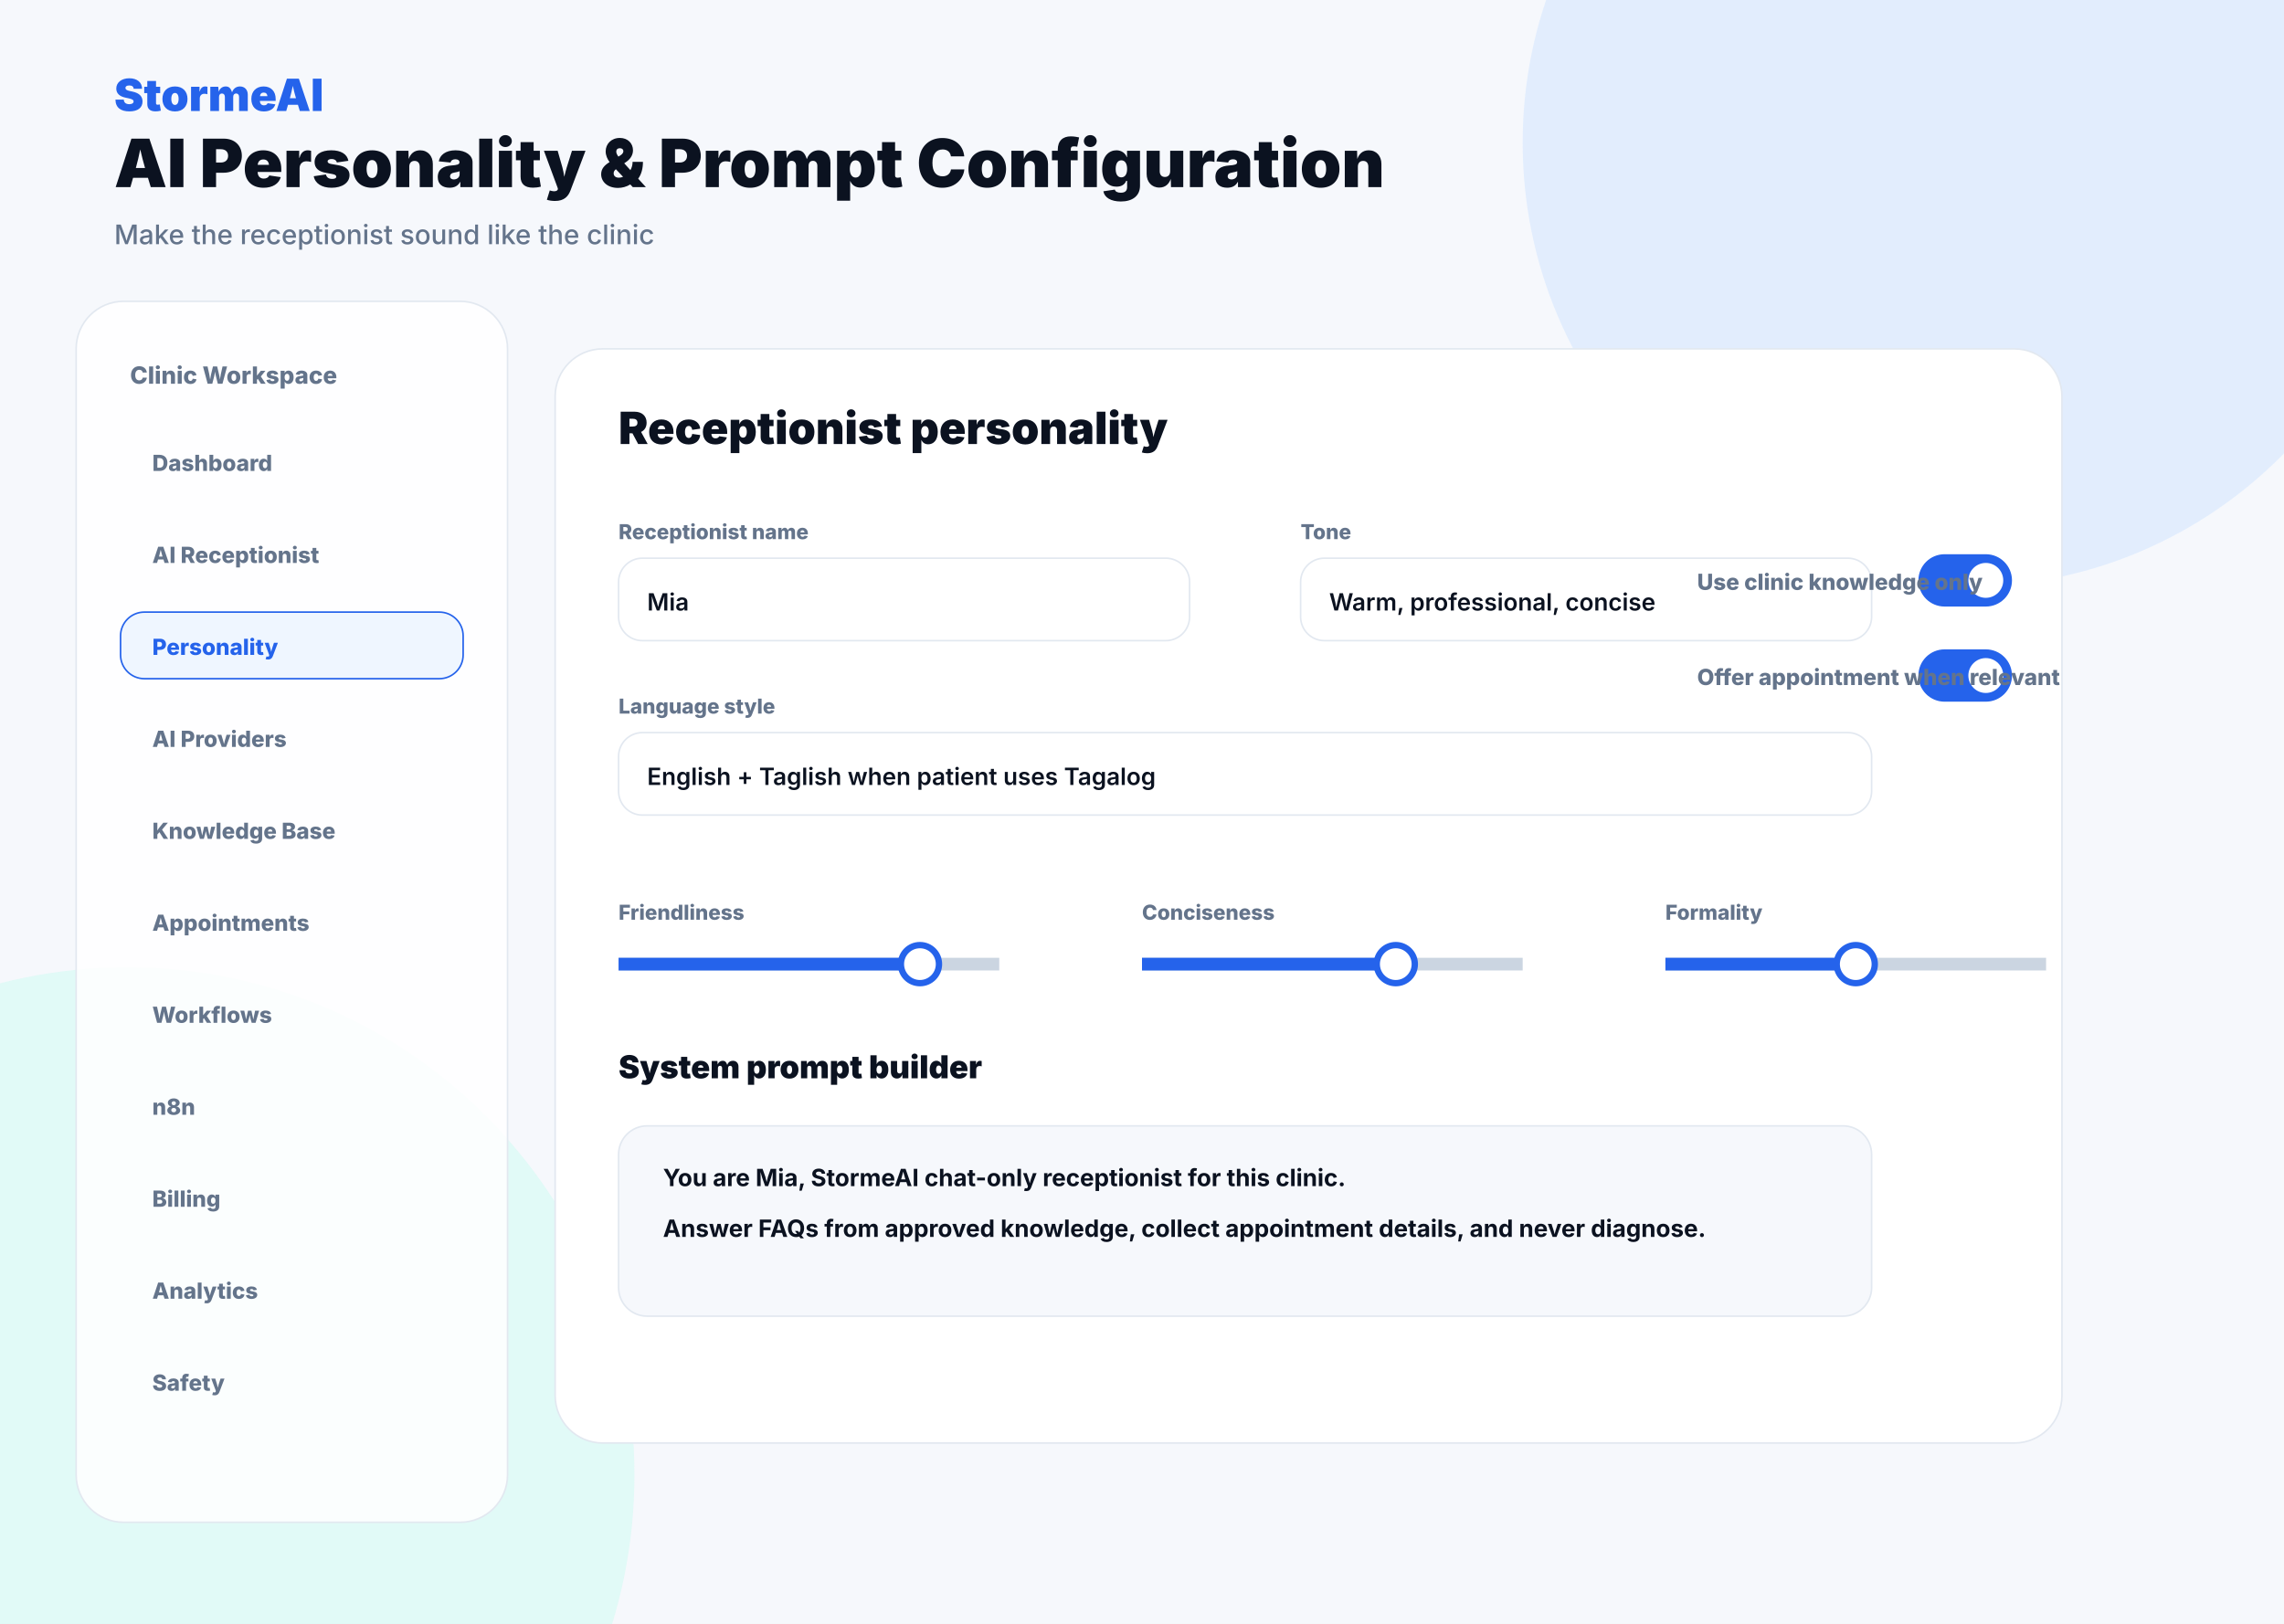
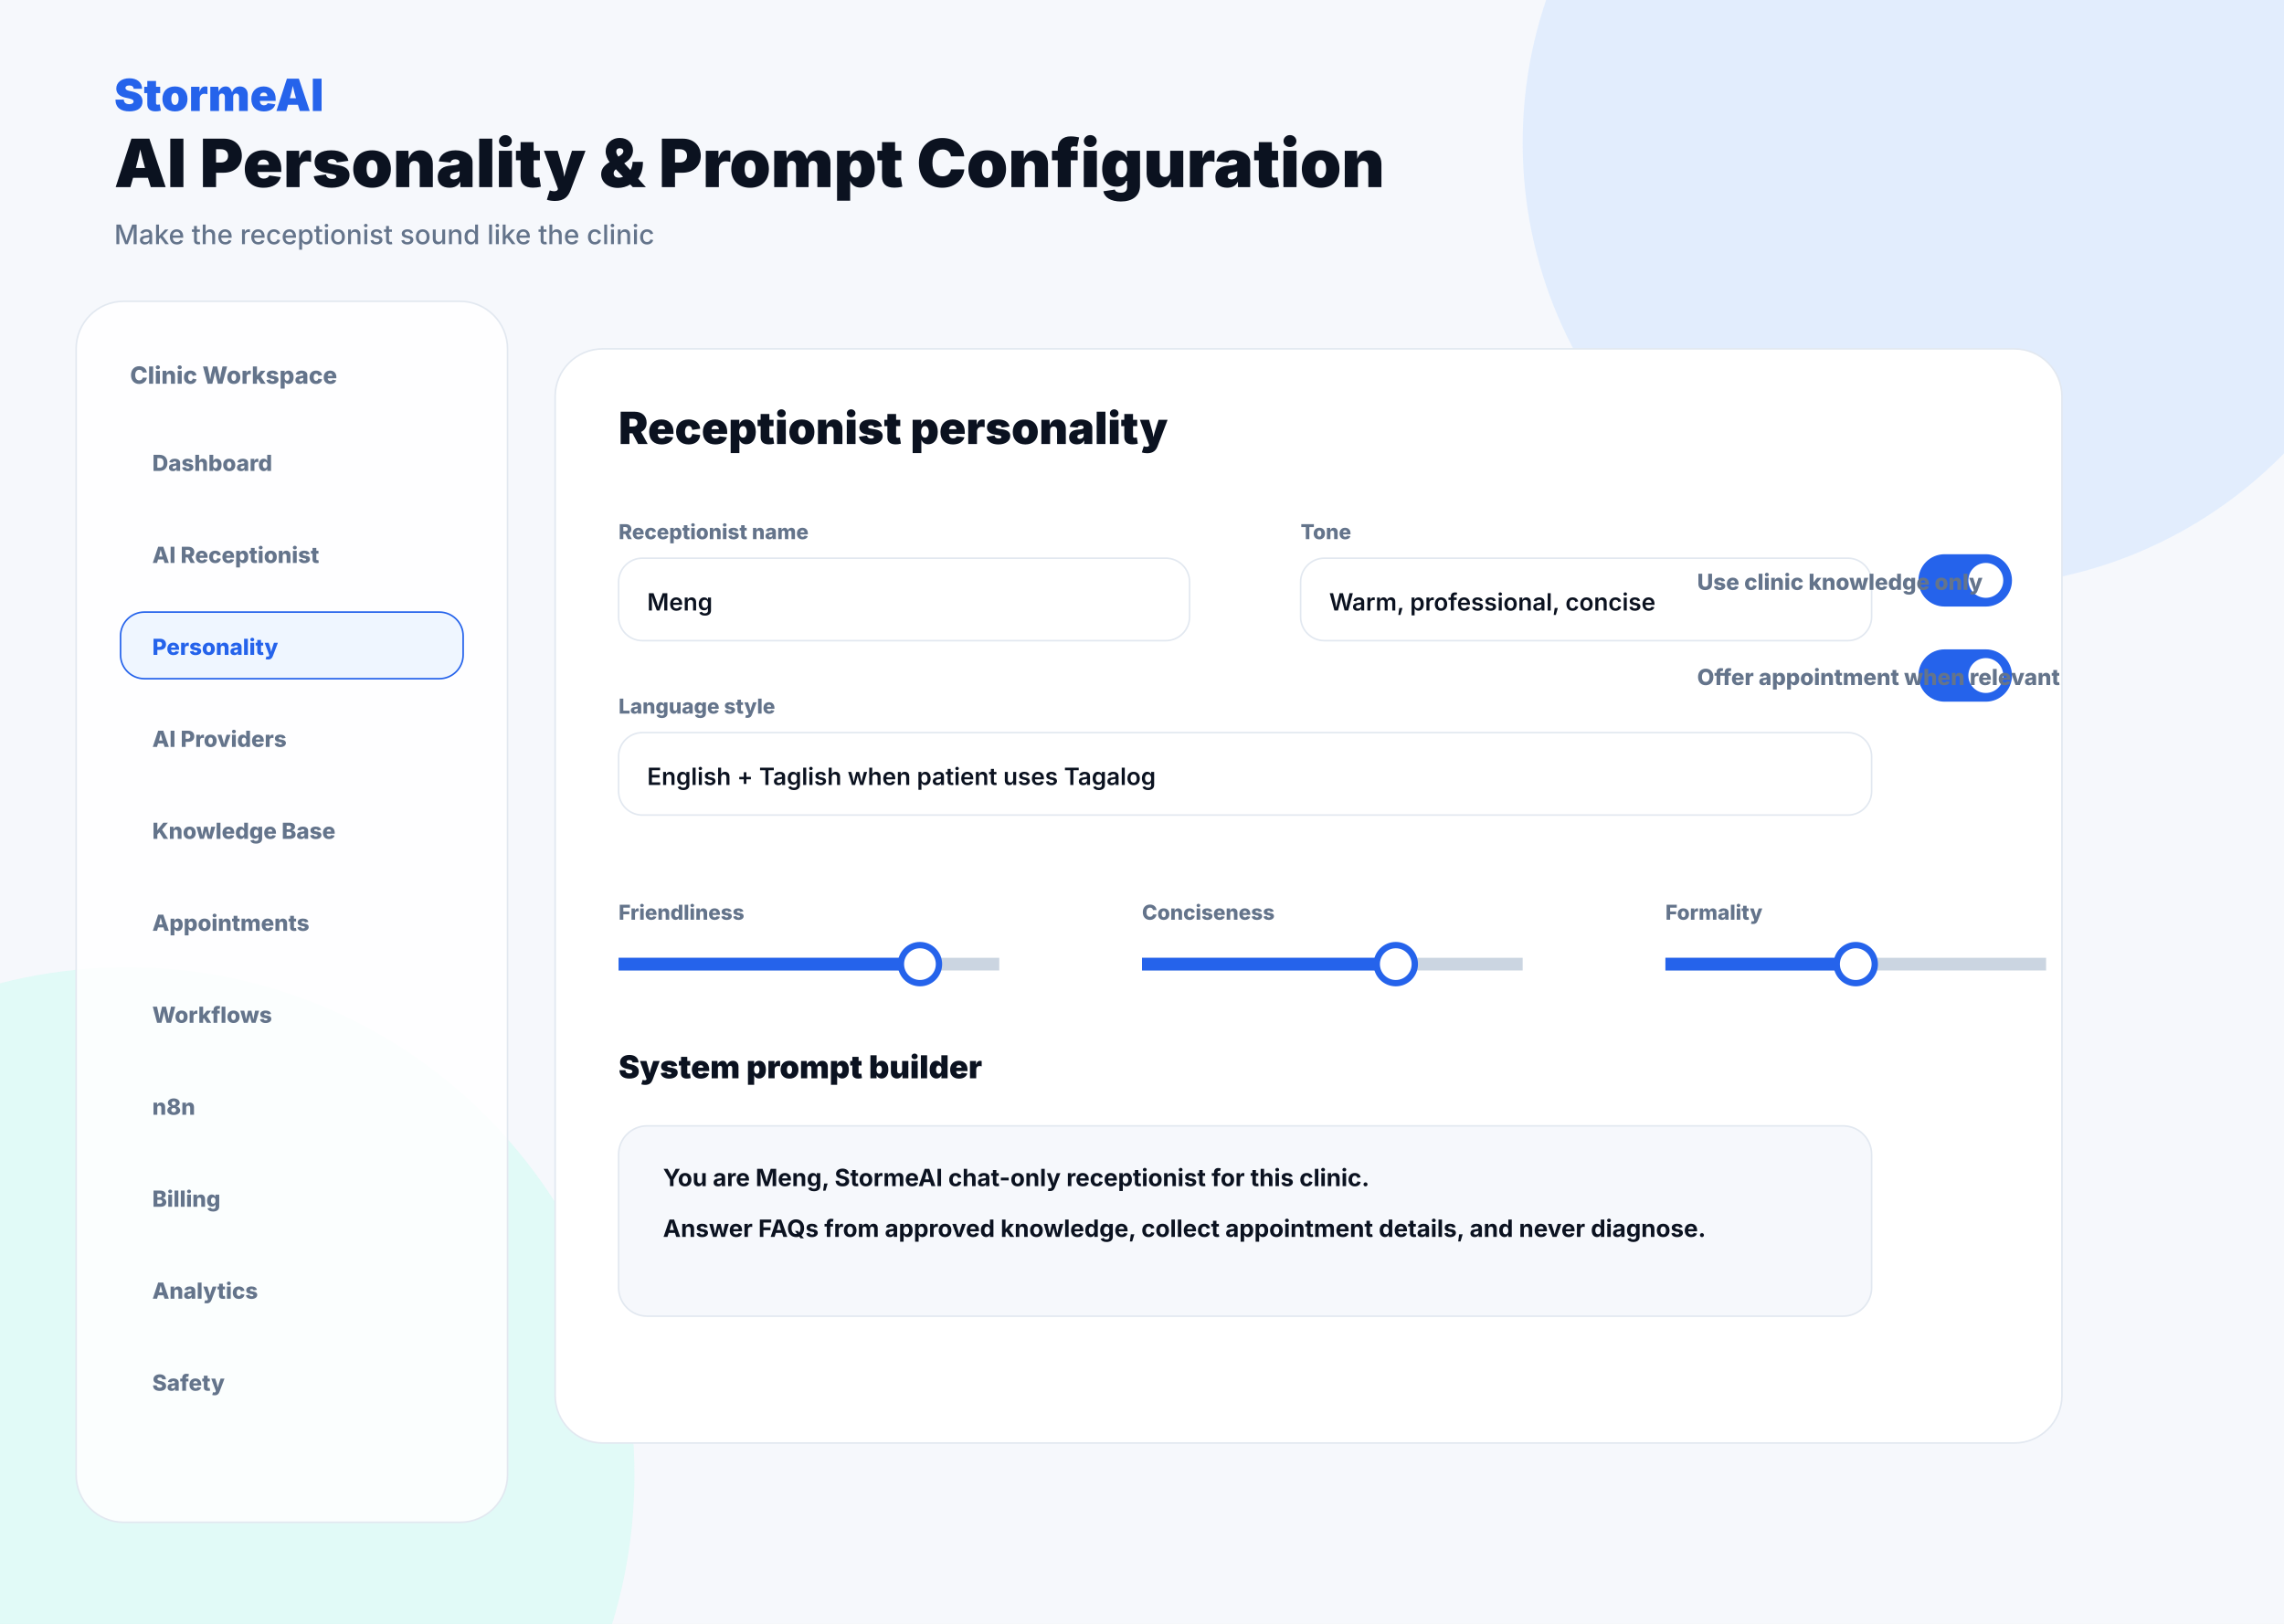
<svg xmlns="http://www.w3.org/2000/svg" width="1440" height="1024" viewBox="0 0 1440 1024" fill="none">
  <defs>
    <filter id="shadow" x="-20%" y="-20%" width="140%" height="140%">
      <feDropShadow dx="0" dy="18" stdDeviation="18" flood-color="#0F172A" flood-opacity="0.08" />
    </filter>
    <linearGradient id="hero" x1="0" y1="0" x2="1" y2="1">
      <stop stop-color="#2563EB" />
      <stop offset="1" stop-color="#14B8A6" />
    </linearGradient>
  </defs>
  <rect width="1440" height="1024" fill="#F6F8FC" />
  <circle cx="1240" cy="90" r="280" fill="#DBEAFE" opacity="0.75" />
  <circle cx="80" cy="930" r="320" fill="#CCFBF1" opacity="0.5" />
  <text x="72" y="70" font-family="Inter, Geist, Arial, sans-serif" font-size="28" font-weight="900" fill="#2563EB">StormeAI</text>
  <text x="72" y="118" font-family="Inter, Geist, Arial, sans-serif" font-size="42" font-weight="850" fill="#0B1220">AI Personality &amp; Prompt Configuration</text>
  <text x="72" y="154" font-family="Inter, Geist, Arial, sans-serif" font-size="17" font-weight="500" fill="#64748B">Make the receptionist sound like the clinic</text>
  <rect x="48" y="190" width="272" height="770" rx="30" fill="rgba(255,255,255,.86)" stroke="#E2E8F0" stroke-width="1" />
  <text x="82" y="242" font-family="Inter, Geist, Arial, sans-serif" font-size="15" font-weight="800" fill="#64748B">Clinic Workspace</text>
  <rect x="76" y="270" width="216" height="42" rx="15" fill="transparent" stroke="transparent" stroke-width="1" />
  <text x="96" y="297" font-family="Inter, Geist, Arial, sans-serif" font-size="14" font-weight="800" fill="#64748B">Dashboard</text>
  <rect x="76" y="328" width="216" height="42" rx="15" fill="transparent" stroke="transparent" stroke-width="1" />
  <text x="96" y="355" font-family="Inter, Geist, Arial, sans-serif" font-size="14" font-weight="800" fill="#64748B">AI Receptionist</text>
  <rect x="76" y="386" width="216" height="42" rx="15" fill="#EFF6FF" stroke="#2563EB" stroke-width="1" />
  <text x="96" y="413" font-family="Inter, Geist, Arial, sans-serif" font-size="14" font-weight="800" fill="#2563EB">Personality</text>
  <rect x="76" y="444" width="216" height="42" rx="15" fill="transparent" stroke="transparent" stroke-width="1" />
  <text x="96" y="471" font-family="Inter, Geist, Arial, sans-serif" font-size="14" font-weight="800" fill="#64748B">AI Providers</text>
  <rect x="76" y="502" width="216" height="42" rx="15" fill="transparent" stroke="transparent" stroke-width="1" />
  <text x="96" y="529" font-family="Inter, Geist, Arial, sans-serif" font-size="14" font-weight="800" fill="#64748B">Knowledge Base</text>
  <rect x="76" y="560" width="216" height="42" rx="15" fill="transparent" stroke="transparent" stroke-width="1" />
  <text x="96" y="587" font-family="Inter, Geist, Arial, sans-serif" font-size="14" font-weight="800" fill="#64748B">Appointments</text>
  <rect x="76" y="618" width="216" height="42" rx="15" fill="transparent" stroke="transparent" stroke-width="1" />
  <text x="96" y="645" font-family="Inter, Geist, Arial, sans-serif" font-size="14" font-weight="800" fill="#64748B">Workflows</text>
  <rect x="76" y="676" width="216" height="42" rx="15" fill="transparent" stroke="transparent" stroke-width="1" />
  <text x="96" y="703" font-family="Inter, Geist, Arial, sans-serif" font-size="14" font-weight="800" fill="#64748B">n8n</text>
  <rect x="76" y="734" width="216" height="42" rx="15" fill="transparent" stroke="transparent" stroke-width="1" />
  <text x="96" y="761" font-family="Inter, Geist, Arial, sans-serif" font-size="14" font-weight="800" fill="#64748B">Billing</text>
  <rect x="76" y="792" width="216" height="42" rx="15" fill="transparent" stroke="transparent" stroke-width="1" />
  <text x="96" y="819" font-family="Inter, Geist, Arial, sans-serif" font-size="14" font-weight="800" fill="#64748B">Analytics</text>
  <rect x="76" y="850" width="216" height="42" rx="15" fill="transparent" stroke="transparent" stroke-width="1" />
  <text x="96" y="877" font-family="Inter, Geist, Arial, sans-serif" font-size="14" font-weight="800" fill="#64748B">Safety</text>
  <rect x="350" y="220" width="950" height="690" rx="30" fill="#FFFFFF" stroke="#E2E8F0" stroke-width="1" />
  <text x="390" y="280" font-family="Inter, Geist, Arial, sans-serif" font-size="28" font-weight="900" fill="#0B1220">Receptionist personality</text>
  <text x="390" y="340" font-family="Inter, Geist, Arial, sans-serif" font-size="13" font-weight="800" fill="#64748B">Receptionist name</text>
  <rect x="390" y="352" width="360" height="52" rx="15" fill="#FFFFFF" stroke="#E2E8F0" stroke-width="1" />
-   <text x="408" y="385" font-family="Inter, Geist, Arial, sans-serif" font-size="15" font-weight="600" fill="#0B1220">Mia</text>
+   <text x="408" y="385" font-family="Inter, Geist, Arial, sans-serif" font-size="15" font-weight="600" fill="#0B1220">Meng</text>
  <text x="820" y="340" font-family="Inter, Geist, Arial, sans-serif" font-size="13" font-weight="800" fill="#64748B">Tone</text>
  <rect x="820" y="352" width="360" height="52" rx="15" fill="#FFFFFF" stroke="#E2E8F0" stroke-width="1" />
  <text x="838" y="385" font-family="Inter, Geist, Arial, sans-serif" font-size="15" font-weight="600" fill="#0B1220">Warm, professional, concise</text>
  <text x="390" y="450" font-family="Inter, Geist, Arial, sans-serif" font-size="13" font-weight="800" fill="#64748B">Language style</text>
  <rect x="390" y="462" width="790" height="52" rx="15" fill="#FFFFFF" stroke="#E2E8F0" stroke-width="1" />
  <text x="408" y="495" font-family="Inter, Geist, Arial, sans-serif" font-size="15" font-weight="600" fill="#0B1220">English + Taglish when patient uses Tagalog</text>
  <text x="390" y="580" font-family="Inter, Geist, Arial, sans-serif" font-size="13" font-weight="800" fill="#64748B">Friendliness</text>
  <line x1="390" y1="608" x2="630" y2="608" stroke="#CBD5E1" stroke-width="8" />
  <line x1="390" y1="608" x2="580" y2="608" stroke="#2563EB" stroke-width="8" />
  <circle cx="580" cy="608" r="12" fill="#FFF" stroke="#2563EB" stroke-width="4" />
  <text x="720" y="580" font-family="Inter, Geist, Arial, sans-serif" font-size="13" font-weight="800" fill="#64748B">Conciseness</text>
  <line x1="720" y1="608" x2="960" y2="608" stroke="#CBD5E1" stroke-width="8" />
  <line x1="720" y1="608" x2="880" y2="608" stroke="#2563EB" stroke-width="8" />
  <circle cx="880" cy="608" r="12" fill="#FFF" stroke="#2563EB" stroke-width="4" />
  <text x="1050" y="580" font-family="Inter, Geist, Arial, sans-serif" font-size="13" font-weight="800" fill="#64748B">Formality</text>
  <line x1="1050" y1="608" x2="1290" y2="608" stroke="#CBD5E1" stroke-width="8" />
  <line x1="1050" y1="608" x2="1170" y2="608" stroke="#2563EB" stroke-width="8" />
  <circle cx="1170" cy="608" r="12" fill="#FFF" stroke="#2563EB" stroke-width="4" />
  <text x="390" y="680" font-family="Inter, Geist, Arial, sans-serif" font-size="20" font-weight="900" fill="#0B1220">System prompt builder</text>
  <rect x="390" y="710" width="790" height="120" rx="18" fill="#F6F8FC" stroke="#E2E8F0" stroke-width="1" />
-   <text x="418" y="748" font-family="Inter, Geist, Arial, sans-serif" font-size="15" font-weight="650" fill="#0B1220">You are Mia, StormeAI chat-only receptionist for this clinic.</text>
+   <text x="418" y="748" font-family="Inter, Geist, Arial, sans-serif" font-size="15" font-weight="650" fill="#0B1220">You are Meng, StormeAI chat-only receptionist for this clinic.</text>
  <text x="418" y="780" font-family="Inter, Geist, Arial, sans-serif" font-size="15" font-weight="650" fill="#0B1220">Answer FAQs from approved knowledge, collect appointment details, and never diagnose.</text>
  <rect x="1210" y="350" width="58" height="32" rx="16" fill="#2563EB" stroke="#2563EB" stroke-width="1" />
  <circle cx="1252" cy="366" r="11" fill="#FFF" />
  <text x="1070" y="372" font-family="Inter, Geist, Arial, sans-serif" font-size="14" font-weight="800" fill="#64748B">Use clinic knowledge only</text>
  <rect x="1210" y="410" width="58" height="32" rx="16" fill="#2563EB" stroke="#2563EB" stroke-width="1" />
  <circle cx="1252" cy="426" r="11" fill="#FFF" />
  <text x="1070" y="432" font-family="Inter, Geist, Arial, sans-serif" font-size="14" font-weight="800" fill="#64748B">Offer appointment when relevant</text>
</svg>
